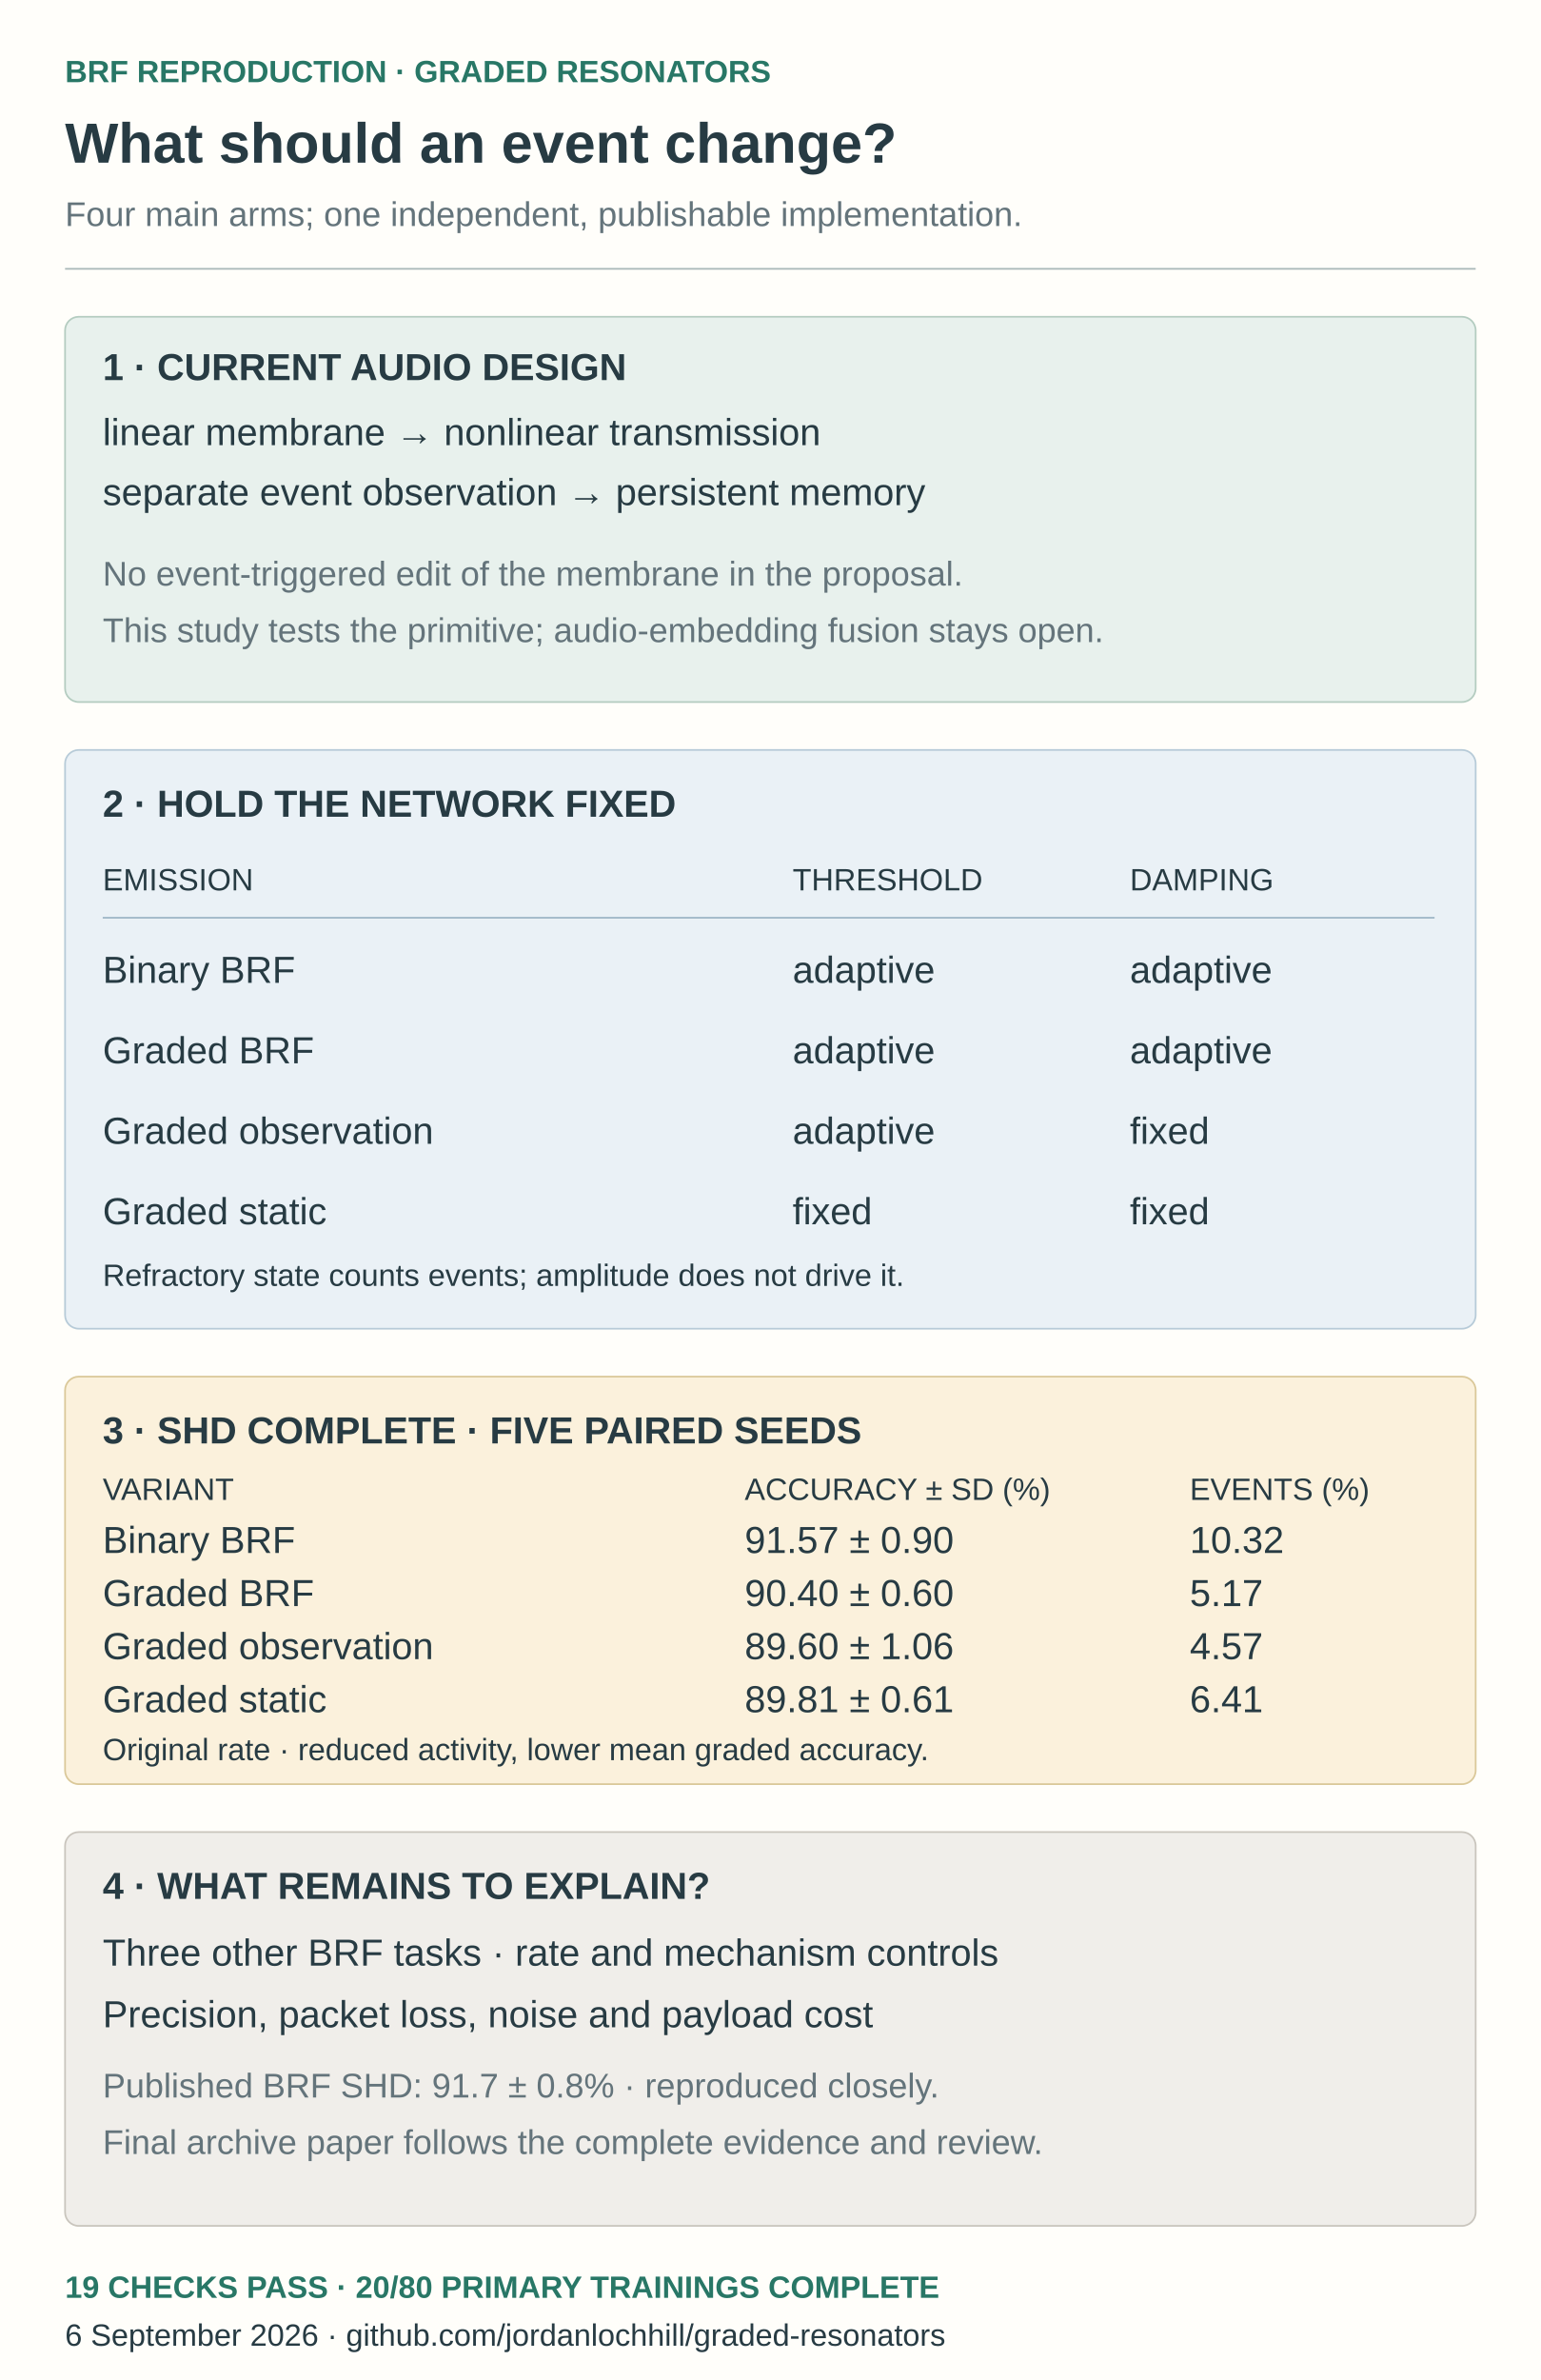
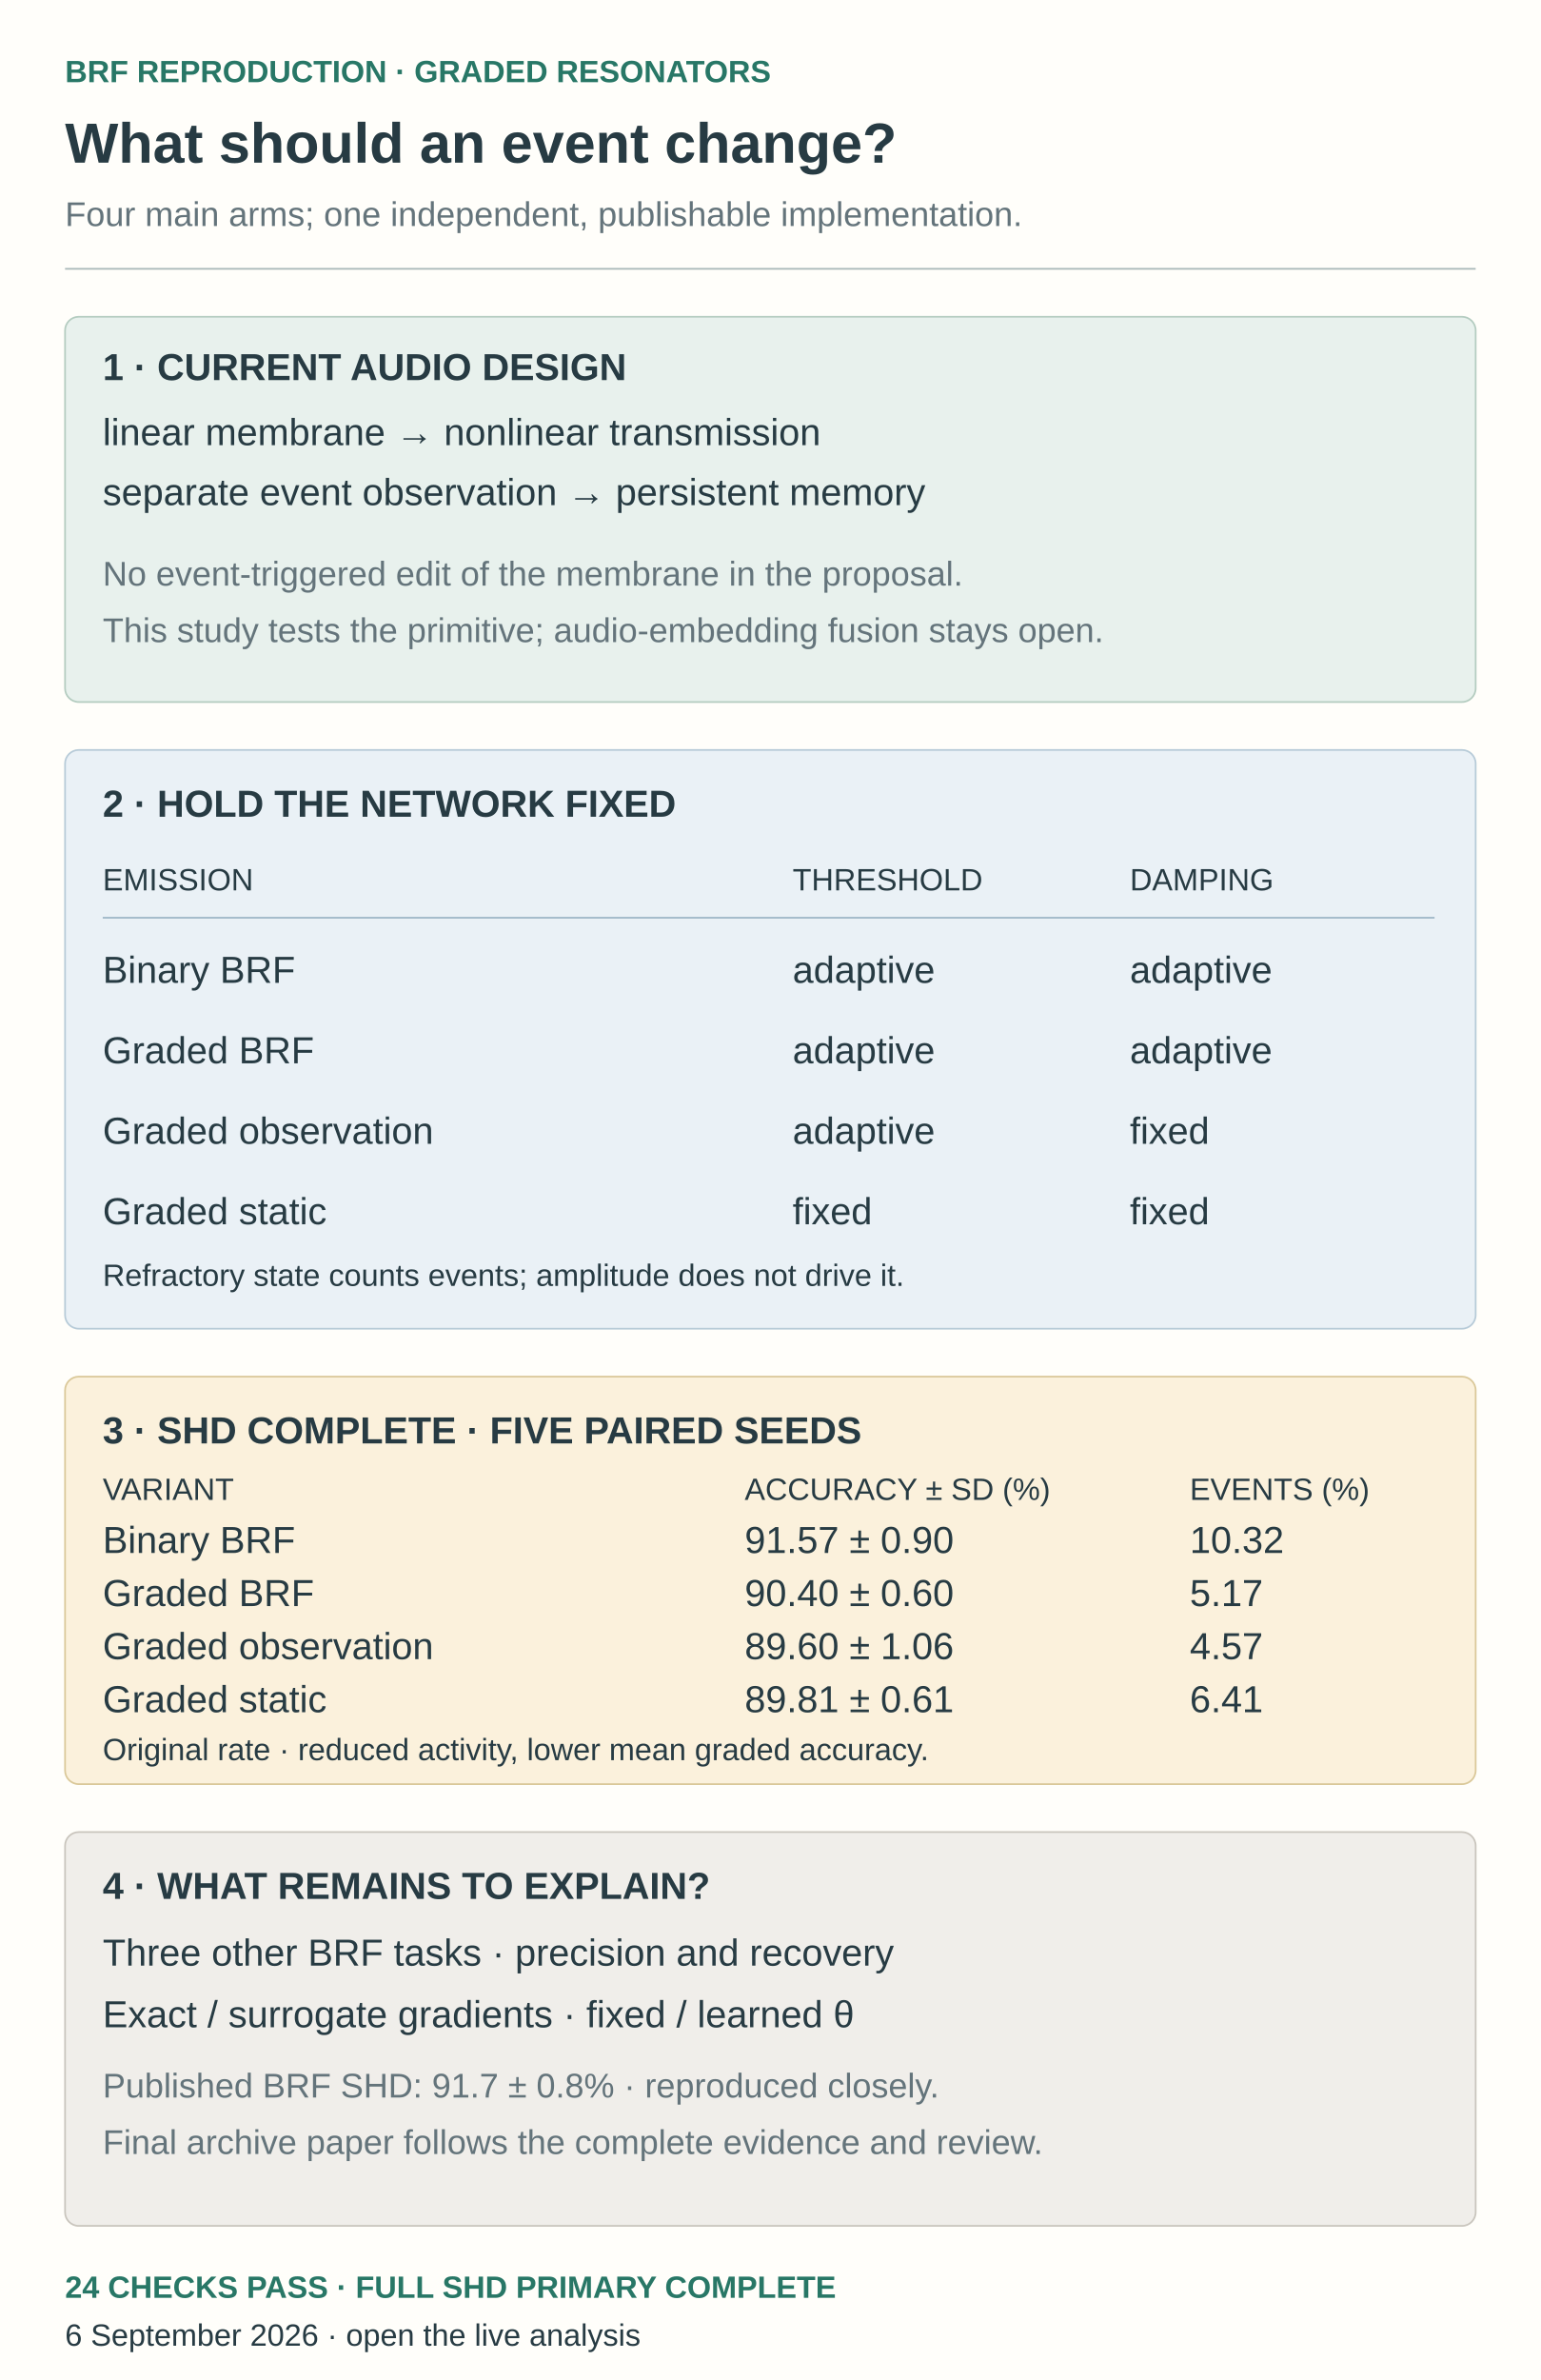
<svg xmlns="http://www.w3.org/2000/svg" width="900" height="1390" viewBox="0 0 900 1390">
  <rect width="900" height="1390" fill="#fffefa" />
  <style>text{font-family:Arial,sans-serif;fill:#273b43}.k{font-size:18px;font-weight:bold;fill:#287766}.h{font-size:33px;font-weight:bold}.s{font-size:20px;fill:#64747b}.b{font-size:22px}.t{font-size:22px;font-weight:bold}.small{font-size:18px}</style>
  <text x="38" y="48" class="k">BRF REPRODUCTION · GRADED RESONATORS</text>
  <text x="38" y="95" class="h">What should an event change?</text>
  <text x="38" y="132" class="s">Four main arms; one independent, publishable implementation.</text>
  <line x1="38" y1="157" x2="862" y2="157" stroke="#aab8b8" />
  <rect x="38" y="185" width="824" height="225" rx="8" fill="#e8f1ed" stroke="#b4ccc0" />
  <text x="60" y="222" class="t">1 · CURRENT AUDIO DESIGN</text>
  <text x="60" y="260" class="b">linear membrane → nonlinear transmission</text>
  <text x="60" y="295" class="b">separate event observation → persistent memory</text>
  <text x="60" y="342" class="s">No event-triggered edit of the membrane in the proposal.</text>
  <text x="60" y="375" class="s">This study tests the primitive; audio-embedding fusion stays open.</text>
  <rect x="38" y="438" width="824" height="338" rx="8" fill="#eaf1f6" stroke="#b7cbd8" />
  <text x="60" y="477" class="t">2 · HOLD THE NETWORK FIXED</text>
  <text x="60" y="520" class="small">EMISSION</text>
  <text x="463" y="520" class="small">THRESHOLD</text>
  <text x="660" y="520" class="small">DAMPING</text>
  <line x1="60" y1="536" x2="838" y2="536" stroke="#9eb7c7" />
  <text x="60" y="574" class="b">Binary BRF</text>
  <text x="463" y="574" class="b">adaptive</text>
  <text x="660" y="574" class="b">adaptive</text>
  <text x="60" y="621" class="b">Graded BRF</text>
  <text x="463" y="621" class="b">adaptive</text>
  <text x="660" y="621" class="b">adaptive</text>
  <text x="60" y="668" class="b">Graded observation</text>
  <text x="463" y="668" class="b">adaptive</text>
  <text x="660" y="668" class="b">fixed</text>
  <text x="60" y="715" class="b">Graded static</text>
  <text x="463" y="715" class="b">fixed</text>
  <text x="660" y="715" class="b">fixed</text>
  <text x="60" y="751" class="small">Refractory state counts events; amplitude does not drive it.</text>
  <rect x="38" y="804" width="824" height="238" rx="8" fill="#fbf1dc" stroke="#dac899" />
  <text x="60" y="843" class="t">3 · SHD COMPLETE · FIVE PAIRED SEEDS</text>
  <text x="60" y="876" class="small">VARIANT</text>
  <text x="435" y="876" class="small">ACCURACY ± SD (%)</text>
  <text x="695" y="876" class="small">EVENTS (%)</text>
  <text x="60" y="907" class="b">Binary BRF</text>
  <text x="435" y="907" class="b">91.57 ± 0.90</text>
  <text x="695" y="907" class="b">10.32</text>
  <text x="60" y="938" class="b">Graded BRF</text>
  <text x="435" y="938" class="b">90.40 ± 0.60</text>
  <text x="695" y="938" class="b">5.17</text>
  <text x="60" y="969" class="b">Graded observation</text>
  <text x="435" y="969" class="b">89.60 ± 1.06</text>
  <text x="695" y="969" class="b">4.57</text>
  <text x="60" y="1000" class="b">Graded static</text>
  <text x="435" y="1000" class="b">89.81 ± 0.61</text>
  <text x="695" y="1000" class="b">6.41</text>
  <text x="60" y="1028" class="small">Original rate · reduced activity, lower mean graded accuracy.</text>
  <rect x="38" y="1070" width="824" height="230" rx="8" fill="#f0eeea" stroke="#c9c5bd" />
  <text x="60" y="1109" class="t">4 · WHAT REMAINS TO EXPLAIN?</text>
-   <text x="60" y="1148" class="b">Three other BRF tasks · rate and mechanism controls</text>
-   <text x="60" y="1184" class="b">Precision, packet loss, noise and payload cost</text>
+   <text x="60" y="1148" class="b">Three other BRF tasks · precision and recovery</text>
+   <text x="60" y="1184" class="b">Exact / surrogate gradients · fixed / learned θ</text>
  <text x="60" y="1225" class="s">Published BRF SHD: 91.7 ± 0.8% · reproduced closely.</text>
  <text x="60" y="1258" class="s">Final archive paper follows the complete evidence and review.</text>
-   <text x="38" y="1342" class="k">19 CHECKS PASS · 20/80 PRIMARY TRAININGS COMPLETE</text>
-   <a href="https://github.com/jordanlochhill/graded-resonators">
-     <text x="38" y="1370" class="small">6 September 2026 · github.com/jordanlochhill/graded-resonators</text>
+   <text x="38" y="1342" class="k">24 CHECKS PASS · FULL SHD PRIMARY COMPLETE</text>
+   <a href="https://analysis.prosodylabs.com.au/graded-resonators/contents/">
+     <text x="38" y="1370" class="small">6 September 2026 · open the live analysis</text>
  </a>
</svg>
